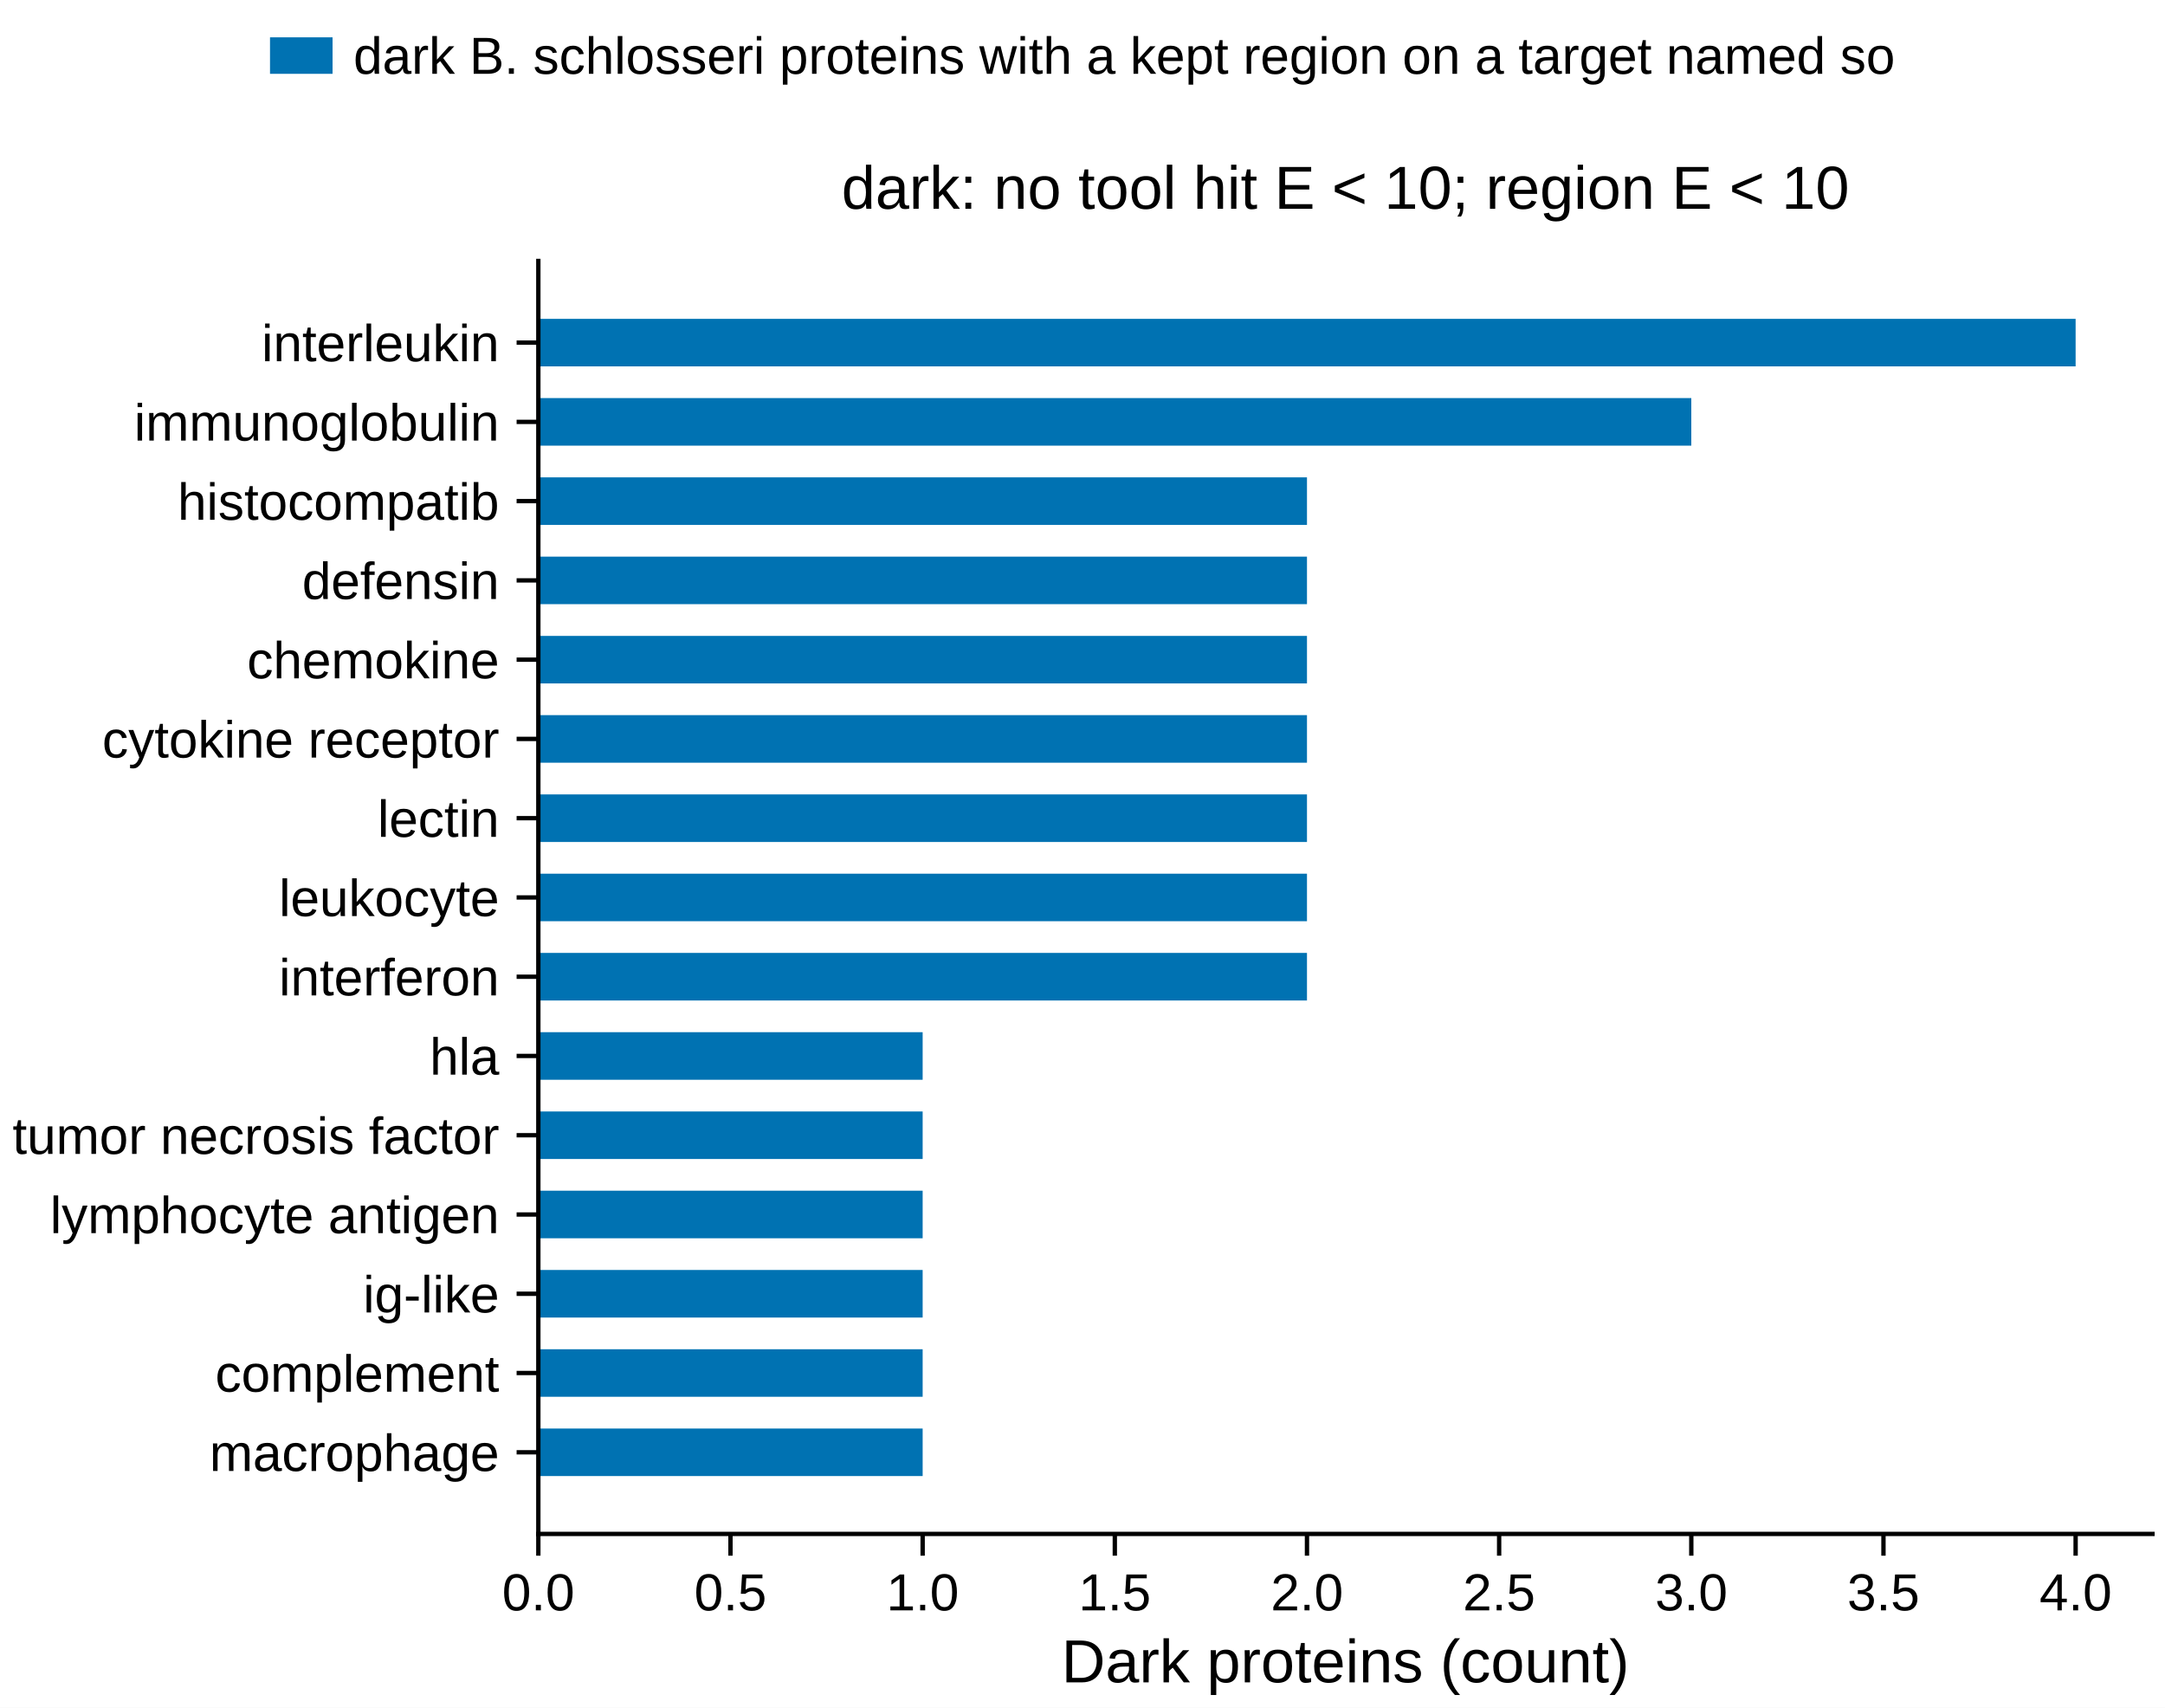
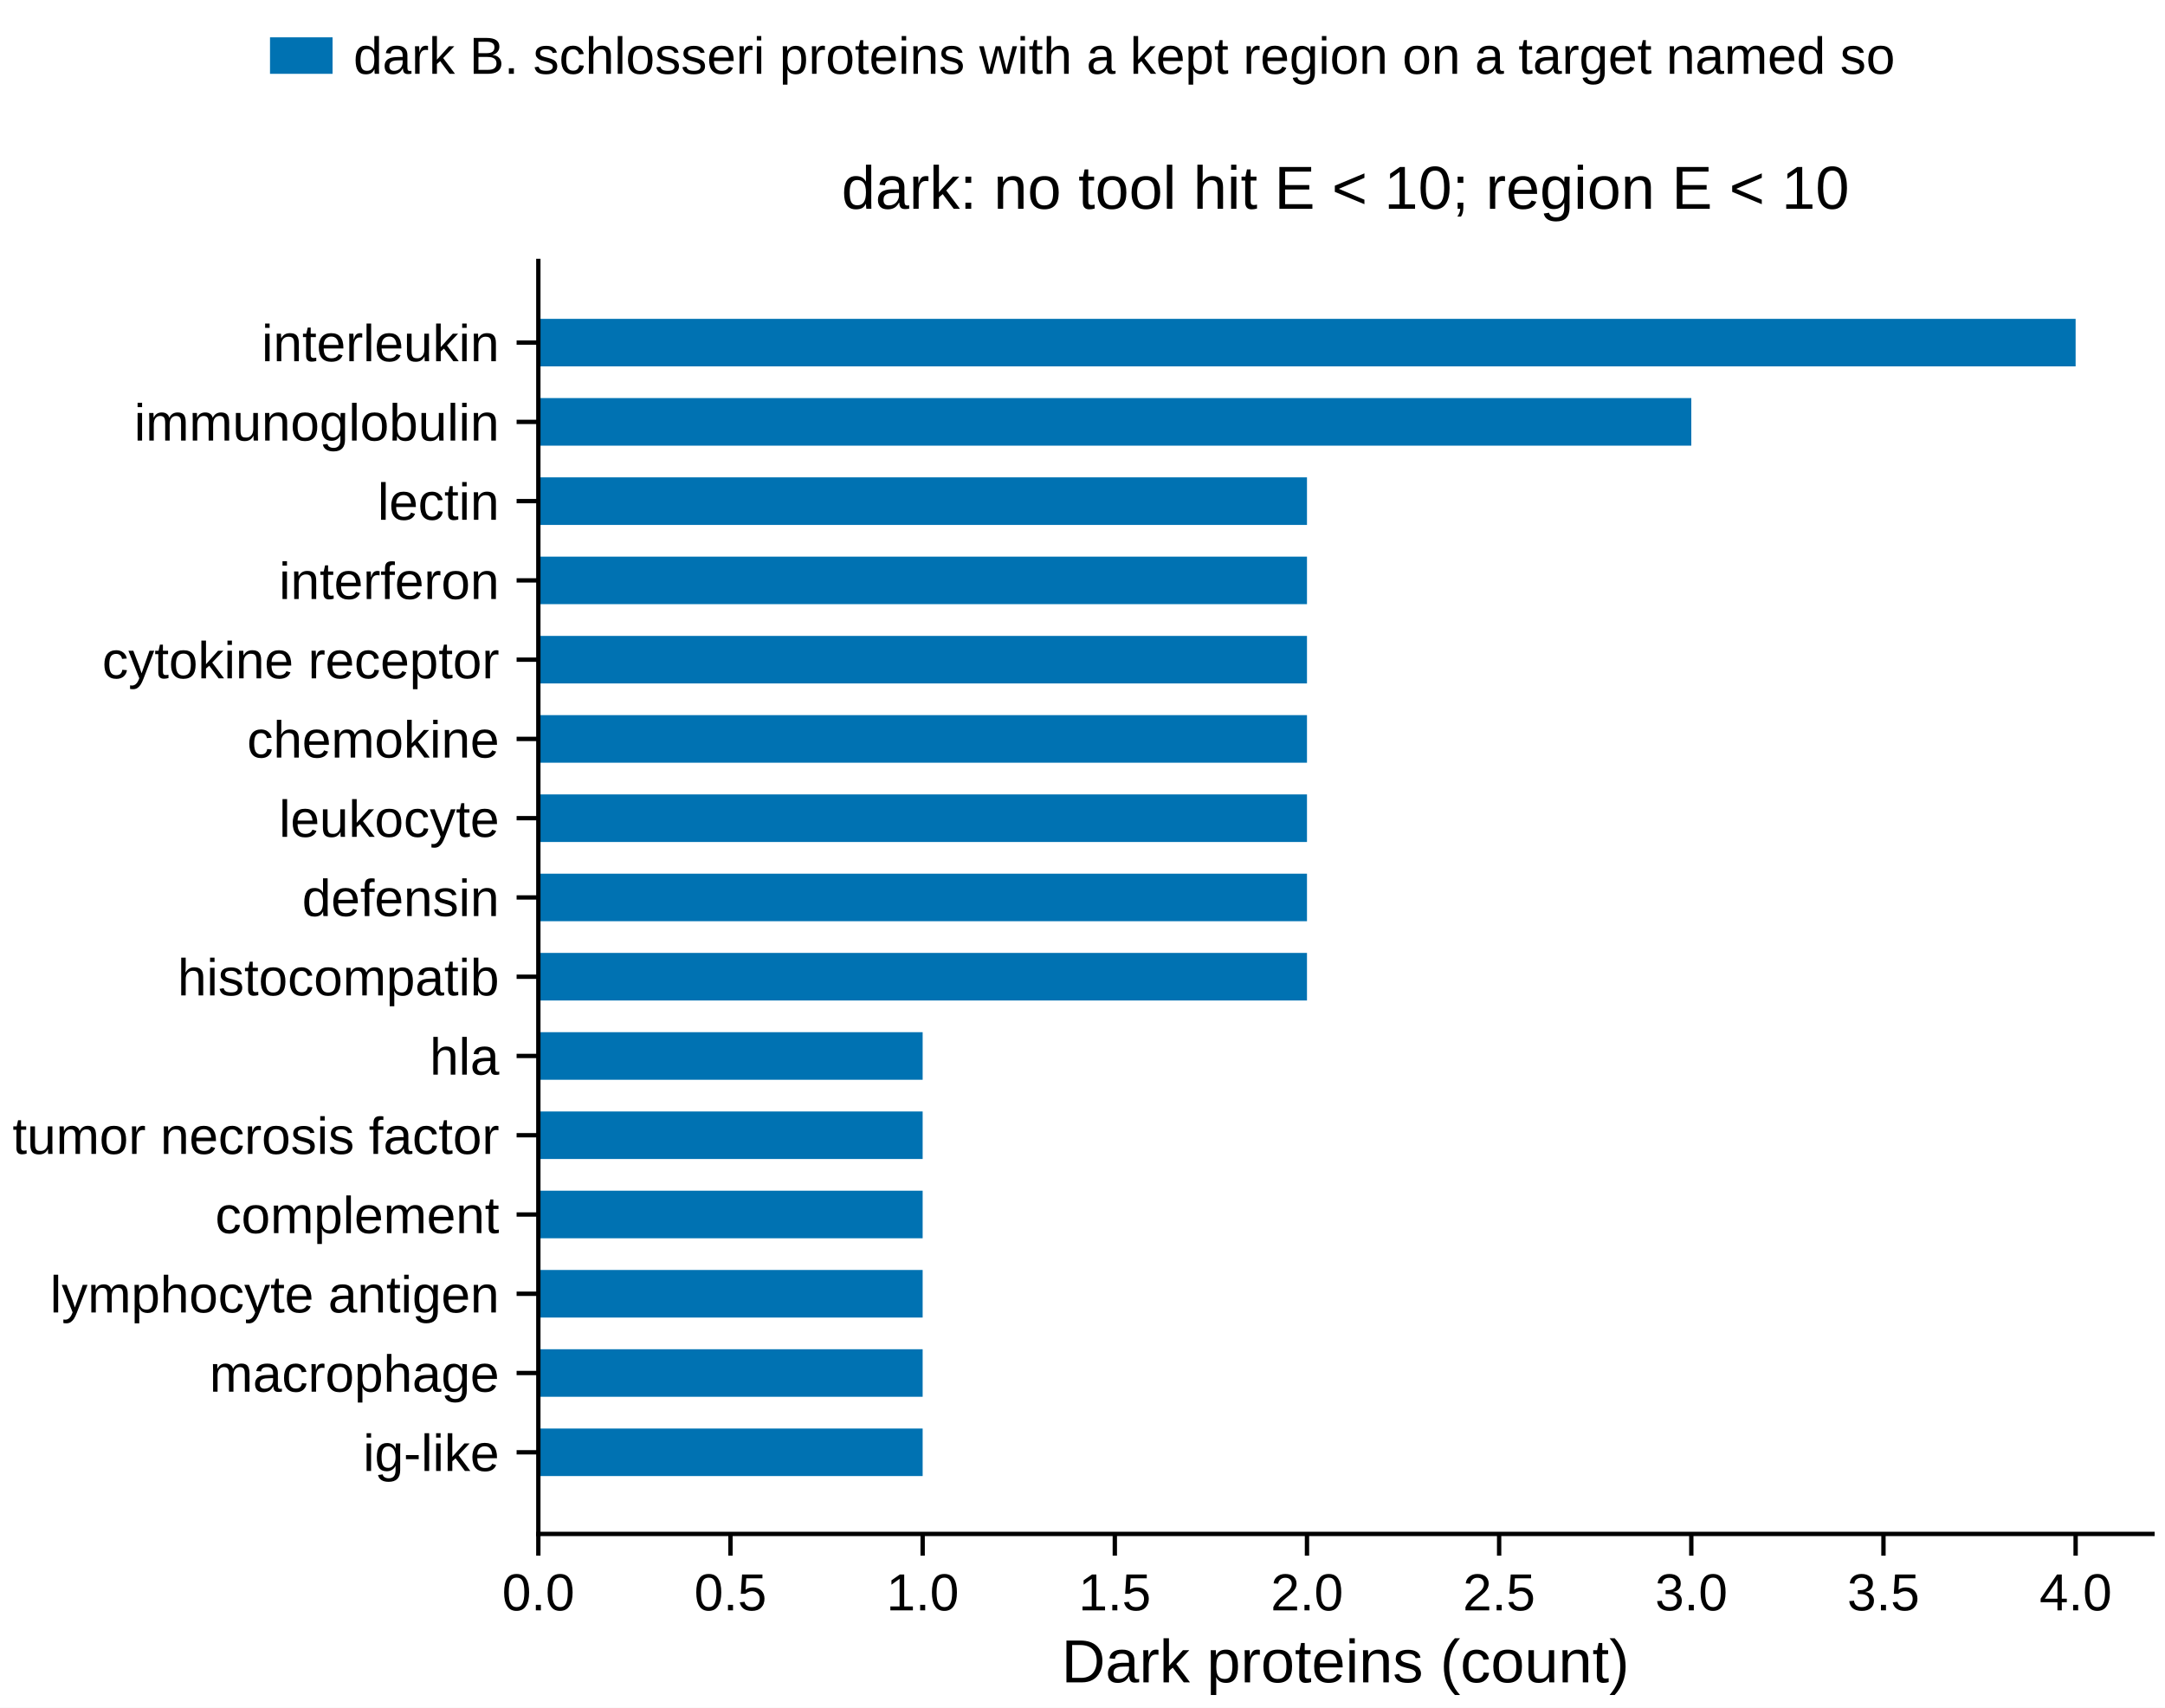
<svg xmlns="http://www.w3.org/2000/svg" xmlns:xlink="http://www.w3.org/1999/xlink" width="249.163pt" height="196.505pt" viewBox="0 0 249.163 196.505" version="1.1">
  <defs>
    <style type="text/css">*{stroke-linejoin: round; stroke-linecap: butt}</style>
  </defs>
  <g id="figure_1">
    <g id="patch_1">
      <path d="M 0 196.505  L 249.163 196.505  L 249.163 0  L 0 0  z " style="fill: #ffffff" />
    </g>
    <g id="axes_1">
      <g id="patch_2">
        <path d="M 61.955 176.509  L 247.723 176.509  L 247.723 30.029  L 61.955 30.029  z " style="fill: #ffffff" />
      </g>
      <g id="matplotlib.axis_1">
        <g id="xtick_1">
          <g id="line2d_1">
            <defs>
-               <path id="m253ae322a3" d="M 0 0  L 0 2.5  " style="stroke: #000000; stroke-width: 0.5" />
+               <path id="mfd8cb7e6d7" d="M 0 0  L 0 2.5  " style="stroke: #000000; stroke-width: 0.5" />
            </defs>
            <g>
-               <use xlink:href="#m253ae322a3" x="61.955" y="176.509" style="stroke: #000000; stroke-width: 0.5" />
+               <use xlink:href="#mfd8cb7e6d7" x="61.955" y="176.509" style="stroke: #000000; stroke-width: 0.5" />
            </g>
          </g>
          <g id="text_1">
            <text style="font-size: 6px; font-family: 'Arial', 'Helvetica', 'Liberation Sans', 'DejaVu Sans', sans-serif; text-anchor: middle" x="61.955" y="185.303" transform="rotate(-0 61.95469 185.3034)">0.0</text>
          </g>
        </g>
        <g id="xtick_2">
          <g id="line2d_2">
            <g>
-               <use xlink:href="#m253ae322a3" x="84.07" y="176.509" style="stroke: #000000; stroke-width: 0.5" />
+               <use xlink:href="#mfd8cb7e6d7" x="84.07" y="176.509" style="stroke: #000000; stroke-width: 0.5" />
            </g>
          </g>
          <g id="text_2">
            <text style="font-size: 6px; font-family: 'Arial', 'Helvetica', 'Liberation Sans', 'DejaVu Sans', sans-serif; text-anchor: middle" x="84.07" y="185.303" transform="rotate(-0 84.06996 185.3034)">0.5</text>
          </g>
        </g>
        <g id="xtick_3">
          <g id="line2d_3">
            <g>
-               <use xlink:href="#m253ae322a3" x="106.185" y="176.509" style="stroke: #000000; stroke-width: 0.5" />
+               <use xlink:href="#mfd8cb7e6d7" x="106.185" y="176.509" style="stroke: #000000; stroke-width: 0.5" />
            </g>
          </g>
          <g id="text_3">
            <text style="font-size: 6px; font-family: 'Arial', 'Helvetica', 'Liberation Sans', 'DejaVu Sans', sans-serif; text-anchor: middle" x="106.185" y="185.303" transform="rotate(-0 106.1852 185.3034)">1.0</text>
          </g>
        </g>
        <g id="xtick_4">
          <g id="line2d_4">
            <g>
-               <use xlink:href="#m253ae322a3" x="128.301" y="176.509" style="stroke: #000000; stroke-width: 0.5" />
+               <use xlink:href="#mfd8cb7e6d7" x="128.301" y="176.509" style="stroke: #000000; stroke-width: 0.5" />
            </g>
          </g>
          <g id="text_4">
            <text style="font-size: 6px; font-family: 'Arial', 'Helvetica', 'Liberation Sans', 'DejaVu Sans', sans-serif; text-anchor: middle" x="128.301" y="185.303" transform="rotate(-0 128.3005 185.3034)">1.5</text>
          </g>
        </g>
        <g id="xtick_5">
          <g id="line2d_5">
            <g>
-               <use xlink:href="#m253ae322a3" x="150.416" y="176.509" style="stroke: #000000; stroke-width: 0.5" />
+               <use xlink:href="#mfd8cb7e6d7" x="150.416" y="176.509" style="stroke: #000000; stroke-width: 0.5" />
            </g>
          </g>
          <g id="text_5">
            <text style="font-size: 6px; font-family: 'Arial', 'Helvetica', 'Liberation Sans', 'DejaVu Sans', sans-serif; text-anchor: middle" x="150.416" y="185.303" transform="rotate(-0 150.4158 185.3034)">2.0</text>
          </g>
        </g>
        <g id="xtick_6">
          <g id="line2d_6">
            <g>
-               <use xlink:href="#m253ae322a3" x="172.531" y="176.509" style="stroke: #000000; stroke-width: 0.5" />
+               <use xlink:href="#mfd8cb7e6d7" x="172.531" y="176.509" style="stroke: #000000; stroke-width: 0.5" />
            </g>
          </g>
          <g id="text_6">
            <text style="font-size: 6px; font-family: 'Arial', 'Helvetica', 'Liberation Sans', 'DejaVu Sans', sans-serif; text-anchor: middle" x="172.531" y="185.303" transform="rotate(-0 172.5311 185.3034)">2.5</text>
          </g>
        </g>
        <g id="xtick_7">
          <g id="line2d_7">
            <g>
-               <use xlink:href="#m253ae322a3" x="194.646" y="176.509" style="stroke: #000000; stroke-width: 0.5" />
+               <use xlink:href="#mfd8cb7e6d7" x="194.646" y="176.509" style="stroke: #000000; stroke-width: 0.5" />
            </g>
          </g>
          <g id="text_7">
            <text style="font-size: 6px; font-family: 'Arial', 'Helvetica', 'Liberation Sans', 'DejaVu Sans', sans-serif; text-anchor: middle" x="194.646" y="185.303" transform="rotate(-0 194.6463 185.3034)">3.0</text>
          </g>
        </g>
        <g id="xtick_8">
          <g id="line2d_8">
            <g>
-               <use xlink:href="#m253ae322a3" x="216.762" y="176.509" style="stroke: #000000; stroke-width: 0.5" />
+               <use xlink:href="#mfd8cb7e6d7" x="216.762" y="176.509" style="stroke: #000000; stroke-width: 0.5" />
            </g>
          </g>
          <g id="text_8">
            <text style="font-size: 6px; font-family: 'Arial', 'Helvetica', 'Liberation Sans', 'DejaVu Sans', sans-serif; text-anchor: middle" x="216.762" y="185.303" transform="rotate(-0 216.7616 185.3034)">3.5</text>
          </g>
        </g>
        <g id="xtick_9">
          <g id="line2d_9">
            <g>
-               <use xlink:href="#m253ae322a3" x="238.877" y="176.509" style="stroke: #000000; stroke-width: 0.5" />
+               <use xlink:href="#mfd8cb7e6d7" x="238.877" y="176.509" style="stroke: #000000; stroke-width: 0.5" />
            </g>
          </g>
          <g id="text_9">
            <text style="font-size: 6px; font-family: 'Arial', 'Helvetica', 'Liberation Sans', 'DejaVu Sans', sans-serif; text-anchor: middle" x="238.877" y="185.303" transform="rotate(-0 238.8769 185.3034)">4.0</text>
          </g>
        </g>
        <g id="text_10">
          <text style="font-size: 7px; font-family: 'Arial', 'Helvetica', 'Liberation Sans', 'DejaVu Sans', sans-serif; text-anchor: middle" x="154.839" y="193.592" transform="rotate(-0 154.8388 193.5917)">Dark proteins (count)</text>
        </g>
      </g>
      <g id="matplotlib.axis_2">
        <g id="ytick_1">
          <g id="line2d_10">
            <defs>
-               <path id="mcb85d4e80b" d="M 0 0  L -2.5 0  " style="stroke: #000000; stroke-width: 0.5" />
+               <path id="me50da05a80" d="M 0 0  L -2.5 0  " style="stroke: #000000; stroke-width: 0.5" />
            </defs>
            <g>
-               <use xlink:href="#mcb85d4e80b" x="61.955" y="167.114" style="stroke: #000000; stroke-width: 0.5" />
+               <use xlink:href="#me50da05a80" x="61.955" y="167.114" style="stroke: #000000; stroke-width: 0.5" />
            </g>
          </g>
          <g id="text_11">
-             <text style="font-size: 6px; font-family: 'Arial', 'Helvetica', 'Liberation Sans', 'DejaVu Sans', sans-serif; text-anchor: end" x="57.455" y="169.262" transform="rotate(-0 57.45469 169.2617)">macrophage</text>
+             <text style="font-size: 6px; font-family: 'Arial', 'Helvetica', 'Liberation Sans', 'DejaVu Sans', sans-serif; text-anchor: end" x="57.455" y="169.262" transform="rotate(-0 57.45469 169.2617)">ig-like</text>
          </g>
        </g>
        <g id="ytick_2">
          <g id="line2d_11">
            <g>
-               <use xlink:href="#mcb85d4e80b" x="61.955" y="157.994" style="stroke: #000000; stroke-width: 0.5" />
+               <use xlink:href="#me50da05a80" x="61.955" y="157.994" style="stroke: #000000; stroke-width: 0.5" />
            </g>
          </g>
          <g id="text_12">
-             <text style="font-size: 6px; font-family: 'Arial', 'Helvetica', 'Liberation Sans', 'DejaVu Sans', sans-serif; text-anchor: end" x="57.455" y="160.141" transform="rotate(-0 57.45469 160.1409)">complement</text>
+             <text style="font-size: 6px; font-family: 'Arial', 'Helvetica', 'Liberation Sans', 'DejaVu Sans', sans-serif; text-anchor: end" x="57.455" y="160.141" transform="rotate(-0 57.45469 160.1409)">macrophage</text>
          </g>
        </g>
        <g id="ytick_3">
          <g id="line2d_12">
            <g>
-               <use xlink:href="#mcb85d4e80b" x="61.955" y="148.873" style="stroke: #000000; stroke-width: 0.5" />
+               <use xlink:href="#me50da05a80" x="61.955" y="148.873" style="stroke: #000000; stroke-width: 0.5" />
            </g>
          </g>
          <g id="text_13">
-             <text style="font-size: 6px; font-family: 'Arial', 'Helvetica', 'Liberation Sans', 'DejaVu Sans', sans-serif; text-anchor: end" x="57.455" y="151.02" transform="rotate(-0 57.45469 151.0202)">ig-like</text>
+             <text style="font-size: 6px; font-family: 'Arial', 'Helvetica', 'Liberation Sans', 'DejaVu Sans', sans-serif; text-anchor: end" x="57.455" y="151.02" transform="rotate(-0 57.45469 151.0202)">lymphocyte antigen</text>
          </g>
        </g>
        <g id="ytick_4">
          <g id="line2d_13">
            <g>
-               <use xlink:href="#mcb85d4e80b" x="61.955" y="139.752" style="stroke: #000000; stroke-width: 0.5" />
+               <use xlink:href="#me50da05a80" x="61.955" y="139.752" style="stroke: #000000; stroke-width: 0.5" />
            </g>
          </g>
          <g id="text_14">
-             <text style="font-size: 6px; font-family: 'Arial', 'Helvetica', 'Liberation Sans', 'DejaVu Sans', sans-serif; text-anchor: end" x="57.455" y="141.899" transform="rotate(-0 57.45469 141.8994)">lymphocyte antigen</text>
+             <text style="font-size: 6px; font-family: 'Arial', 'Helvetica', 'Liberation Sans', 'DejaVu Sans', sans-serif; text-anchor: end" x="57.455" y="141.899" transform="rotate(-0 57.45469 141.8994)">complement</text>
          </g>
        </g>
        <g id="ytick_5">
          <g id="line2d_14">
            <g>
-               <use xlink:href="#mcb85d4e80b" x="61.955" y="130.631" style="stroke: #000000; stroke-width: 0.5" />
+               <use xlink:href="#me50da05a80" x="61.955" y="130.631" style="stroke: #000000; stroke-width: 0.5" />
            </g>
          </g>
          <g id="text_15">
            <text style="font-size: 6px; font-family: 'Arial', 'Helvetica', 'Liberation Sans', 'DejaVu Sans', sans-serif; text-anchor: end" x="57.455" y="132.779" transform="rotate(-0 57.45469 132.7787)">tumor necrosis factor</text>
          </g>
        </g>
        <g id="ytick_6">
          <g id="line2d_15">
            <g>
-               <use xlink:href="#mcb85d4e80b" x="61.955" y="121.511" style="stroke: #000000; stroke-width: 0.5" />
+               <use xlink:href="#me50da05a80" x="61.955" y="121.511" style="stroke: #000000; stroke-width: 0.5" />
            </g>
          </g>
          <g id="text_16">
            <text style="font-size: 6px; font-family: 'Arial', 'Helvetica', 'Liberation Sans', 'DejaVu Sans', sans-serif; text-anchor: end" x="57.455" y="123.658" transform="rotate(-0 57.45469 123.6579)">hla</text>
          </g>
        </g>
        <g id="ytick_7">
          <g id="line2d_16">
            <g>
-               <use xlink:href="#mcb85d4e80b" x="61.955" y="112.39" style="stroke: #000000; stroke-width: 0.5" />
+               <use xlink:href="#me50da05a80" x="61.955" y="112.39" style="stroke: #000000; stroke-width: 0.5" />
            </g>
          </g>
          <g id="text_17">
-             <text style="font-size: 6px; font-family: 'Arial', 'Helvetica', 'Liberation Sans', 'DejaVu Sans', sans-serif; text-anchor: end" x="57.455" y="114.537" transform="rotate(-0 57.45469 114.5372)">interferon</text>
+             <text style="font-size: 6px; font-family: 'Arial', 'Helvetica', 'Liberation Sans', 'DejaVu Sans', sans-serif; text-anchor: end" x="57.455" y="114.537" transform="rotate(-0 57.45469 114.5372)">histocompatib</text>
          </g>
        </g>
        <g id="ytick_8">
          <g id="line2d_17">
            <g>
-               <use xlink:href="#mcb85d4e80b" x="61.955" y="103.269" style="stroke: #000000; stroke-width: 0.5" />
+               <use xlink:href="#me50da05a80" x="61.955" y="103.269" style="stroke: #000000; stroke-width: 0.5" />
            </g>
          </g>
          <g id="text_18">
-             <text style="font-size: 6px; font-family: 'Arial', 'Helvetica', 'Liberation Sans', 'DejaVu Sans', sans-serif; text-anchor: end" x="57.455" y="105.416" transform="rotate(-0 57.45469 105.4164)">leukocyte</text>
+             <text style="font-size: 6px; font-family: 'Arial', 'Helvetica', 'Liberation Sans', 'DejaVu Sans', sans-serif; text-anchor: end" x="57.455" y="105.416" transform="rotate(-0 57.45469 105.4164)">defensin</text>
          </g>
        </g>
        <g id="ytick_9">
          <g id="line2d_18">
            <g>
-               <use xlink:href="#mcb85d4e80b" x="61.955" y="94.148" style="stroke: #000000; stroke-width: 0.5" />
+               <use xlink:href="#me50da05a80" x="61.955" y="94.148" style="stroke: #000000; stroke-width: 0.5" />
            </g>
          </g>
          <g id="text_19">
-             <text style="font-size: 6px; font-family: 'Arial', 'Helvetica', 'Liberation Sans', 'DejaVu Sans', sans-serif; text-anchor: end" x="57.455" y="96.296" transform="rotate(-0 57.45469 96.29568)">lectin</text>
+             <text style="font-size: 6px; font-family: 'Arial', 'Helvetica', 'Liberation Sans', 'DejaVu Sans', sans-serif; text-anchor: end" x="57.455" y="96.296" transform="rotate(-0 57.45469 96.29568)">leukocyte</text>
          </g>
        </g>
        <g id="ytick_10">
          <g id="line2d_19">
            <g>
-               <use xlink:href="#mcb85d4e80b" x="61.955" y="85.028" style="stroke: #000000; stroke-width: 0.5" />
+               <use xlink:href="#me50da05a80" x="61.955" y="85.028" style="stroke: #000000; stroke-width: 0.5" />
            </g>
          </g>
          <g id="text_20">
-             <text style="font-size: 6px; font-family: 'Arial', 'Helvetica', 'Liberation Sans', 'DejaVu Sans', sans-serif; text-anchor: end" x="57.455" y="87.175" transform="rotate(-0 57.45469 87.17493)">cytokine receptor</text>
+             <text style="font-size: 6px; font-family: 'Arial', 'Helvetica', 'Liberation Sans', 'DejaVu Sans', sans-serif; text-anchor: end" x="57.455" y="87.175" transform="rotate(-0 57.45469 87.17493)">chemokine</text>
          </g>
        </g>
        <g id="ytick_11">
          <g id="line2d_20">
            <g>
-               <use xlink:href="#mcb85d4e80b" x="61.955" y="75.907" style="stroke: #000000; stroke-width: 0.5" />
+               <use xlink:href="#me50da05a80" x="61.955" y="75.907" style="stroke: #000000; stroke-width: 0.5" />
            </g>
          </g>
          <g id="text_21">
-             <text style="font-size: 6px; font-family: 'Arial', 'Helvetica', 'Liberation Sans', 'DejaVu Sans', sans-serif; text-anchor: end" x="57.455" y="78.054" transform="rotate(-0 57.45469 78.05418)">chemokine</text>
+             <text style="font-size: 6px; font-family: 'Arial', 'Helvetica', 'Liberation Sans', 'DejaVu Sans', sans-serif; text-anchor: end" x="57.455" y="78.054" transform="rotate(-0 57.45469 78.05418)">cytokine receptor</text>
          </g>
        </g>
        <g id="ytick_12">
          <g id="line2d_21">
            <g>
-               <use xlink:href="#mcb85d4e80b" x="61.955" y="66.786" style="stroke: #000000; stroke-width: 0.5" />
+               <use xlink:href="#me50da05a80" x="61.955" y="66.786" style="stroke: #000000; stroke-width: 0.5" />
            </g>
          </g>
          <g id="text_22">
-             <text style="font-size: 6px; font-family: 'Arial', 'Helvetica', 'Liberation Sans', 'DejaVu Sans', sans-serif; text-anchor: end" x="57.455" y="68.933" transform="rotate(-0 57.45469 68.93343)">defensin</text>
+             <text style="font-size: 6px; font-family: 'Arial', 'Helvetica', 'Liberation Sans', 'DejaVu Sans', sans-serif; text-anchor: end" x="57.455" y="68.933" transform="rotate(-0 57.45469 68.93343)">interferon</text>
          </g>
        </g>
        <g id="ytick_13">
          <g id="line2d_22">
            <g>
-               <use xlink:href="#mcb85d4e80b" x="61.955" y="57.665" style="stroke: #000000; stroke-width: 0.5" />
+               <use xlink:href="#me50da05a80" x="61.955" y="57.665" style="stroke: #000000; stroke-width: 0.5" />
            </g>
          </g>
          <g id="text_23">
-             <text style="font-size: 6px; font-family: 'Arial', 'Helvetica', 'Liberation Sans', 'DejaVu Sans', sans-serif; text-anchor: end" x="57.455" y="59.813" transform="rotate(-0 57.45469 59.81269)">histocompatib</text>
+             <text style="font-size: 6px; font-family: 'Arial', 'Helvetica', 'Liberation Sans', 'DejaVu Sans', sans-serif; text-anchor: end" x="57.455" y="59.813" transform="rotate(-0 57.45469 59.81269)">lectin</text>
          </g>
        </g>
        <g id="ytick_14">
          <g id="line2d_23">
            <g>
-               <use xlink:href="#mcb85d4e80b" x="61.955" y="48.545" style="stroke: #000000; stroke-width: 0.5" />
+               <use xlink:href="#me50da05a80" x="61.955" y="48.545" style="stroke: #000000; stroke-width: 0.5" />
            </g>
          </g>
          <g id="text_24">
            <text style="font-size: 6px; font-family: 'Arial', 'Helvetica', 'Liberation Sans', 'DejaVu Sans', sans-serif; text-anchor: end" x="57.455" y="50.692" transform="rotate(-0 57.45469 50.69194)">immunoglobulin</text>
          </g>
        </g>
        <g id="ytick_15">
          <g id="line2d_24">
            <g>
-               <use xlink:href="#mcb85d4e80b" x="61.955" y="39.424" style="stroke: #000000; stroke-width: 0.5" />
+               <use xlink:href="#me50da05a80" x="61.955" y="39.424" style="stroke: #000000; stroke-width: 0.5" />
            </g>
          </g>
          <g id="text_25">
            <text style="font-size: 6px; font-family: 'Arial', 'Helvetica', 'Liberation Sans', 'DejaVu Sans', sans-serif; text-anchor: end" x="57.455" y="41.571" transform="rotate(-0 57.45469 41.57119)">interleukin</text>
          </g>
        </g>
      </g>
      <g id="patch_3">
-         <path d="M 61.955 169.851  L 106.185 169.851  L 106.185 164.378  L 61.955 164.378  z " clip-path="url(#pfd6b1f5a5c)" style="fill: #0072b2" />
+         <path d="M 61.955 169.851  L 106.185 169.851  L 106.185 164.378  L 61.955 164.378  z " clip-path="url(#p9d76ad6066)" style="fill: #0072b2" />
      </g>
      <g id="patch_4">
-         <path d="M 61.955 160.73  L 106.185 160.73  L 106.185 155.257  L 61.955 155.257  z " clip-path="url(#pfd6b1f5a5c)" style="fill: #0072b2" />
+         <path d="M 61.955 160.73  L 106.185 160.73  L 106.185 155.257  L 61.955 155.257  z " clip-path="url(#p9d76ad6066)" style="fill: #0072b2" />
      </g>
      <g id="patch_5">
-         <path d="M 61.955 151.609  L 106.185 151.609  L 106.185 146.137  L 61.955 146.137  z " clip-path="url(#pfd6b1f5a5c)" style="fill: #0072b2" />
+         <path d="M 61.955 151.609  L 106.185 151.609  L 106.185 146.137  L 61.955 146.137  z " clip-path="url(#p9d76ad6066)" style="fill: #0072b2" />
      </g>
      <g id="patch_6">
-         <path d="M 61.955 142.488  L 106.185 142.488  L 106.185 137.016  L 61.955 137.016  z " clip-path="url(#pfd6b1f5a5c)" style="fill: #0072b2" />
+         <path d="M 61.955 142.488  L 106.185 142.488  L 106.185 137.016  L 61.955 137.016  z " clip-path="url(#p9d76ad6066)" style="fill: #0072b2" />
      </g>
      <g id="patch_7">
-         <path d="M 61.955 133.368  L 106.185 133.368  L 106.185 127.895  L 61.955 127.895  z " clip-path="url(#pfd6b1f5a5c)" style="fill: #0072b2" />
+         <path d="M 61.955 133.368  L 106.185 133.368  L 106.185 127.895  L 61.955 127.895  z " clip-path="url(#p9d76ad6066)" style="fill: #0072b2" />
      </g>
      <g id="patch_8">
-         <path d="M 61.955 124.247  L 106.185 124.247  L 106.185 118.774  L 61.955 118.774  z " clip-path="url(#pfd6b1f5a5c)" style="fill: #0072b2" />
+         <path d="M 61.955 124.247  L 106.185 124.247  L 106.185 118.774  L 61.955 118.774  z " clip-path="url(#p9d76ad6066)" style="fill: #0072b2" />
      </g>
      <g id="patch_9">
-         <path d="M 61.955 115.126  L 150.416 115.126  L 150.416 109.654  L 61.955 109.654  z " clip-path="url(#pfd6b1f5a5c)" style="fill: #0072b2" />
+         <path d="M 61.955 115.126  L 150.416 115.126  L 150.416 109.654  L 61.955 109.654  z " clip-path="url(#p9d76ad6066)" style="fill: #0072b2" />
      </g>
      <g id="patch_10">
-         <path d="M 61.955 106.005  L 150.416 106.005  L 150.416 100.533  L 61.955 100.533  z " clip-path="url(#pfd6b1f5a5c)" style="fill: #0072b2" />
+         <path d="M 61.955 106.005  L 150.416 106.005  L 150.416 100.533  L 61.955 100.533  z " clip-path="url(#p9d76ad6066)" style="fill: #0072b2" />
      </g>
      <g id="patch_11">
-         <path d="M 61.955 96.885  L 150.416 96.885  L 150.416 91.412  L 61.955 91.412  z " clip-path="url(#pfd6b1f5a5c)" style="fill: #0072b2" />
+         <path d="M 61.955 96.885  L 150.416 96.885  L 150.416 91.412  L 61.955 91.412  z " clip-path="url(#p9d76ad6066)" style="fill: #0072b2" />
      </g>
      <g id="patch_12">
-         <path d="M 61.955 87.764  L 150.416 87.764  L 150.416 82.291  L 61.955 82.291  z " clip-path="url(#pfd6b1f5a5c)" style="fill: #0072b2" />
+         <path d="M 61.955 87.764  L 150.416 87.764  L 150.416 82.291  L 61.955 82.291  z " clip-path="url(#p9d76ad6066)" style="fill: #0072b2" />
      </g>
      <g id="patch_13">
-         <path d="M 61.955 78.643  L 150.416 78.643  L 150.416 73.171  L 61.955 73.171  z " clip-path="url(#pfd6b1f5a5c)" style="fill: #0072b2" />
+         <path d="M 61.955 78.643  L 150.416 78.643  L 150.416 73.171  L 61.955 73.171  z " clip-path="url(#p9d76ad6066)" style="fill: #0072b2" />
      </g>
      <g id="patch_14">
-         <path d="M 61.955 69.522  L 150.416 69.522  L 150.416 64.05  L 61.955 64.05  z " clip-path="url(#pfd6b1f5a5c)" style="fill: #0072b2" />
+         <path d="M 61.955 69.522  L 150.416 69.522  L 150.416 64.05  L 61.955 64.05  z " clip-path="url(#p9d76ad6066)" style="fill: #0072b2" />
      </g>
      <g id="patch_15">
-         <path d="M 61.955 60.402  L 150.416 60.402  L 150.416 54.929  L 61.955 54.929  z " clip-path="url(#pfd6b1f5a5c)" style="fill: #0072b2" />
+         <path d="M 61.955 60.402  L 150.416 60.402  L 150.416 54.929  L 61.955 54.929  z " clip-path="url(#p9d76ad6066)" style="fill: #0072b2" />
      </g>
      <g id="patch_16">
-         <path d="M 61.955 51.281  L 194.646 51.281  L 194.646 45.808  L 61.955 45.808  z " clip-path="url(#pfd6b1f5a5c)" style="fill: #0072b2" />
+         <path d="M 61.955 51.281  L 194.646 51.281  L 194.646 45.808  L 61.955 45.808  z " clip-path="url(#p9d76ad6066)" style="fill: #0072b2" />
      </g>
      <g id="patch_17">
-         <path d="M 61.955 42.16  L 238.877 42.16  L 238.877 36.688  L 61.955 36.688  z " clip-path="url(#pfd6b1f5a5c)" style="fill: #0072b2" />
+         <path d="M 61.955 42.16  L 238.877 42.16  L 238.877 36.688  L 61.955 36.688  z " clip-path="url(#p9d76ad6066)" style="fill: #0072b2" />
      </g>
      <g id="patch_18">
        <path d="M 61.955 176.509  L 61.955 30.029  " style="fill: none; stroke: #000000; stroke-width: 0.5; stroke-linejoin: miter; stroke-linecap: square" />
      </g>
      <g id="patch_19">
        <path d="M 61.955 176.509  L 247.723 176.509  " style="fill: none; stroke: #000000; stroke-width: 0.5; stroke-linejoin: miter; stroke-linecap: square" />
      </g>
      <g id="text_26">
        <text style="font-size: 7px; font-family: 'Arial', 'Helvetica', 'Liberation Sans', 'DejaVu Sans', sans-serif; text-anchor: middle" x="154.839" y="24.029" transform="rotate(-0 154.8388 24.02947)">dark: no tool hit E &lt; 10; region E &lt; 10</text>
      </g>
    </g>
    <g id="legend_1">
      <g id="patch_20">
        <path d="M 31.074 8.495  L 38.274 8.495  L 38.274 4.295  L 31.074 4.295  z " style="fill: #0072b2" />
      </g>
      <g id="text_27">
        <text style="font-size: 6px; font-family: 'Arial', 'Helvetica', 'Liberation Sans', 'DejaVu Sans', sans-serif; text-anchor: start" x="40.674" y="8.495" transform="rotate(-0 40.67384 8.494687)">dark B. schlosseri proteins with a kept region on a target named so</text>
      </g>
    </g>
  </g>
  <defs>
-     <clipPath id="pfd6b1f5a5c">
+     <clipPath id="p9d76ad6066">
      <rect x="61.955" y="30.029" width="185.768" height="146.479" />
    </clipPath>
  </defs>
</svg>
